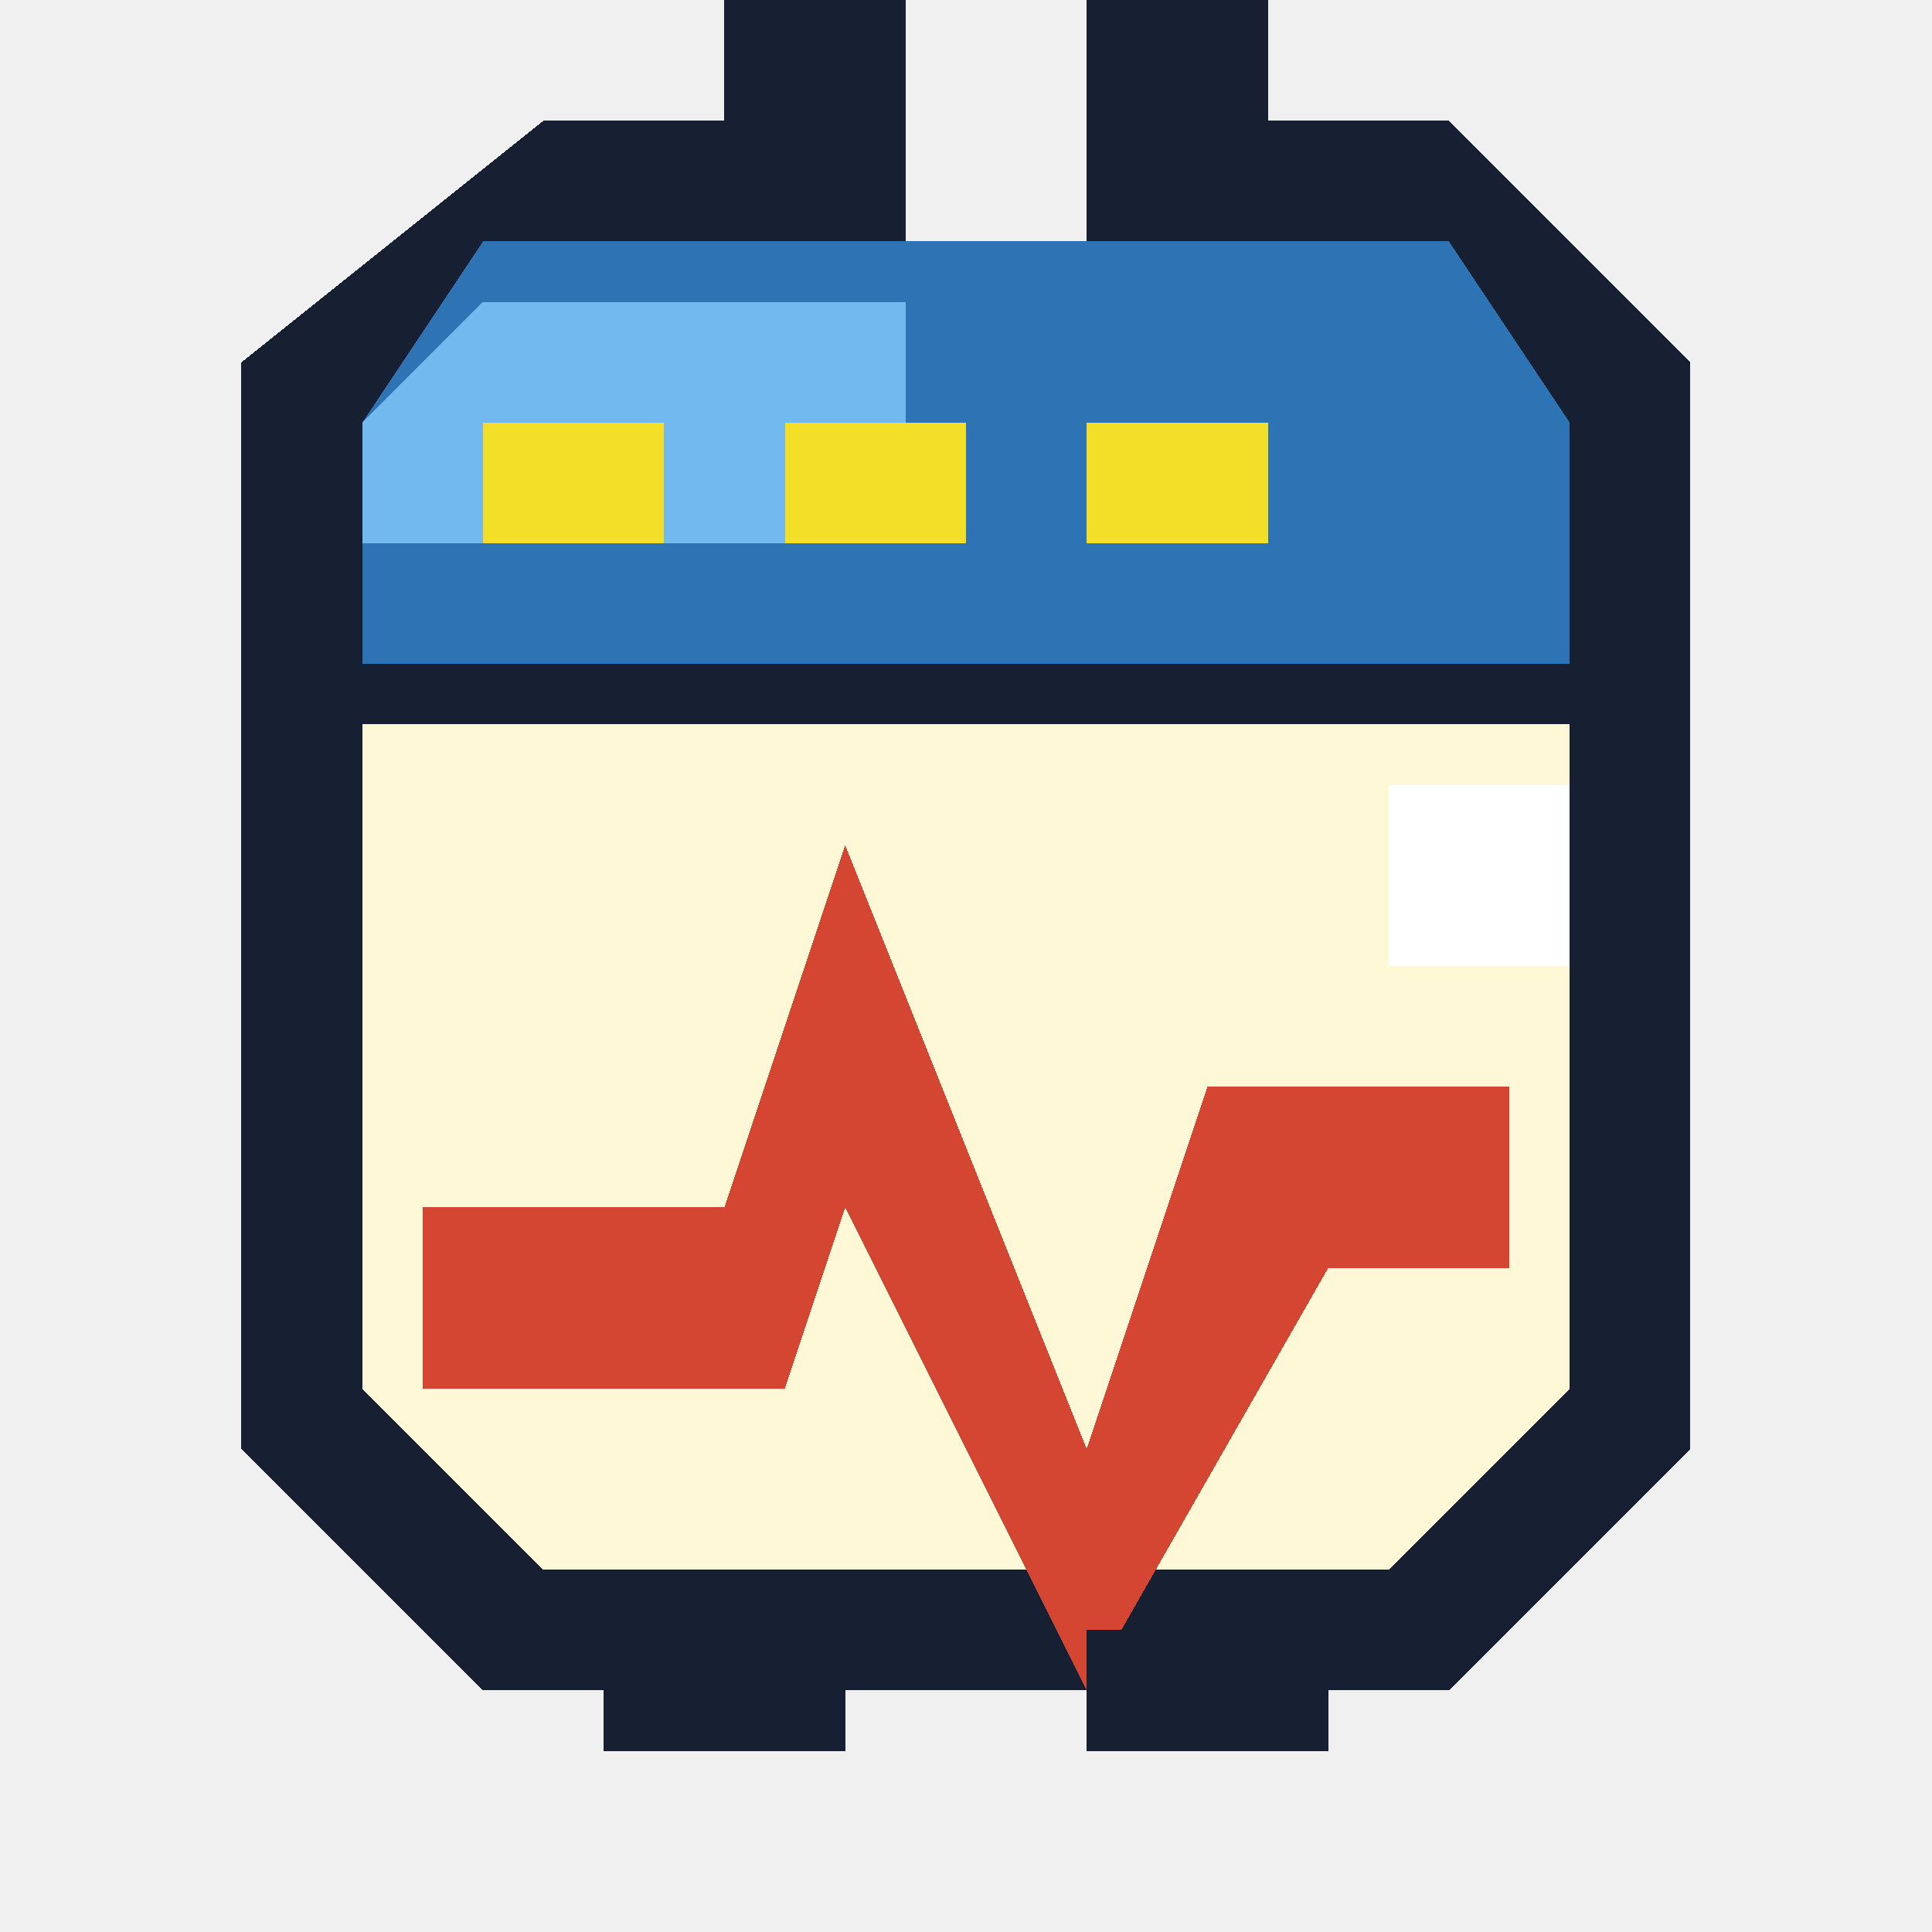
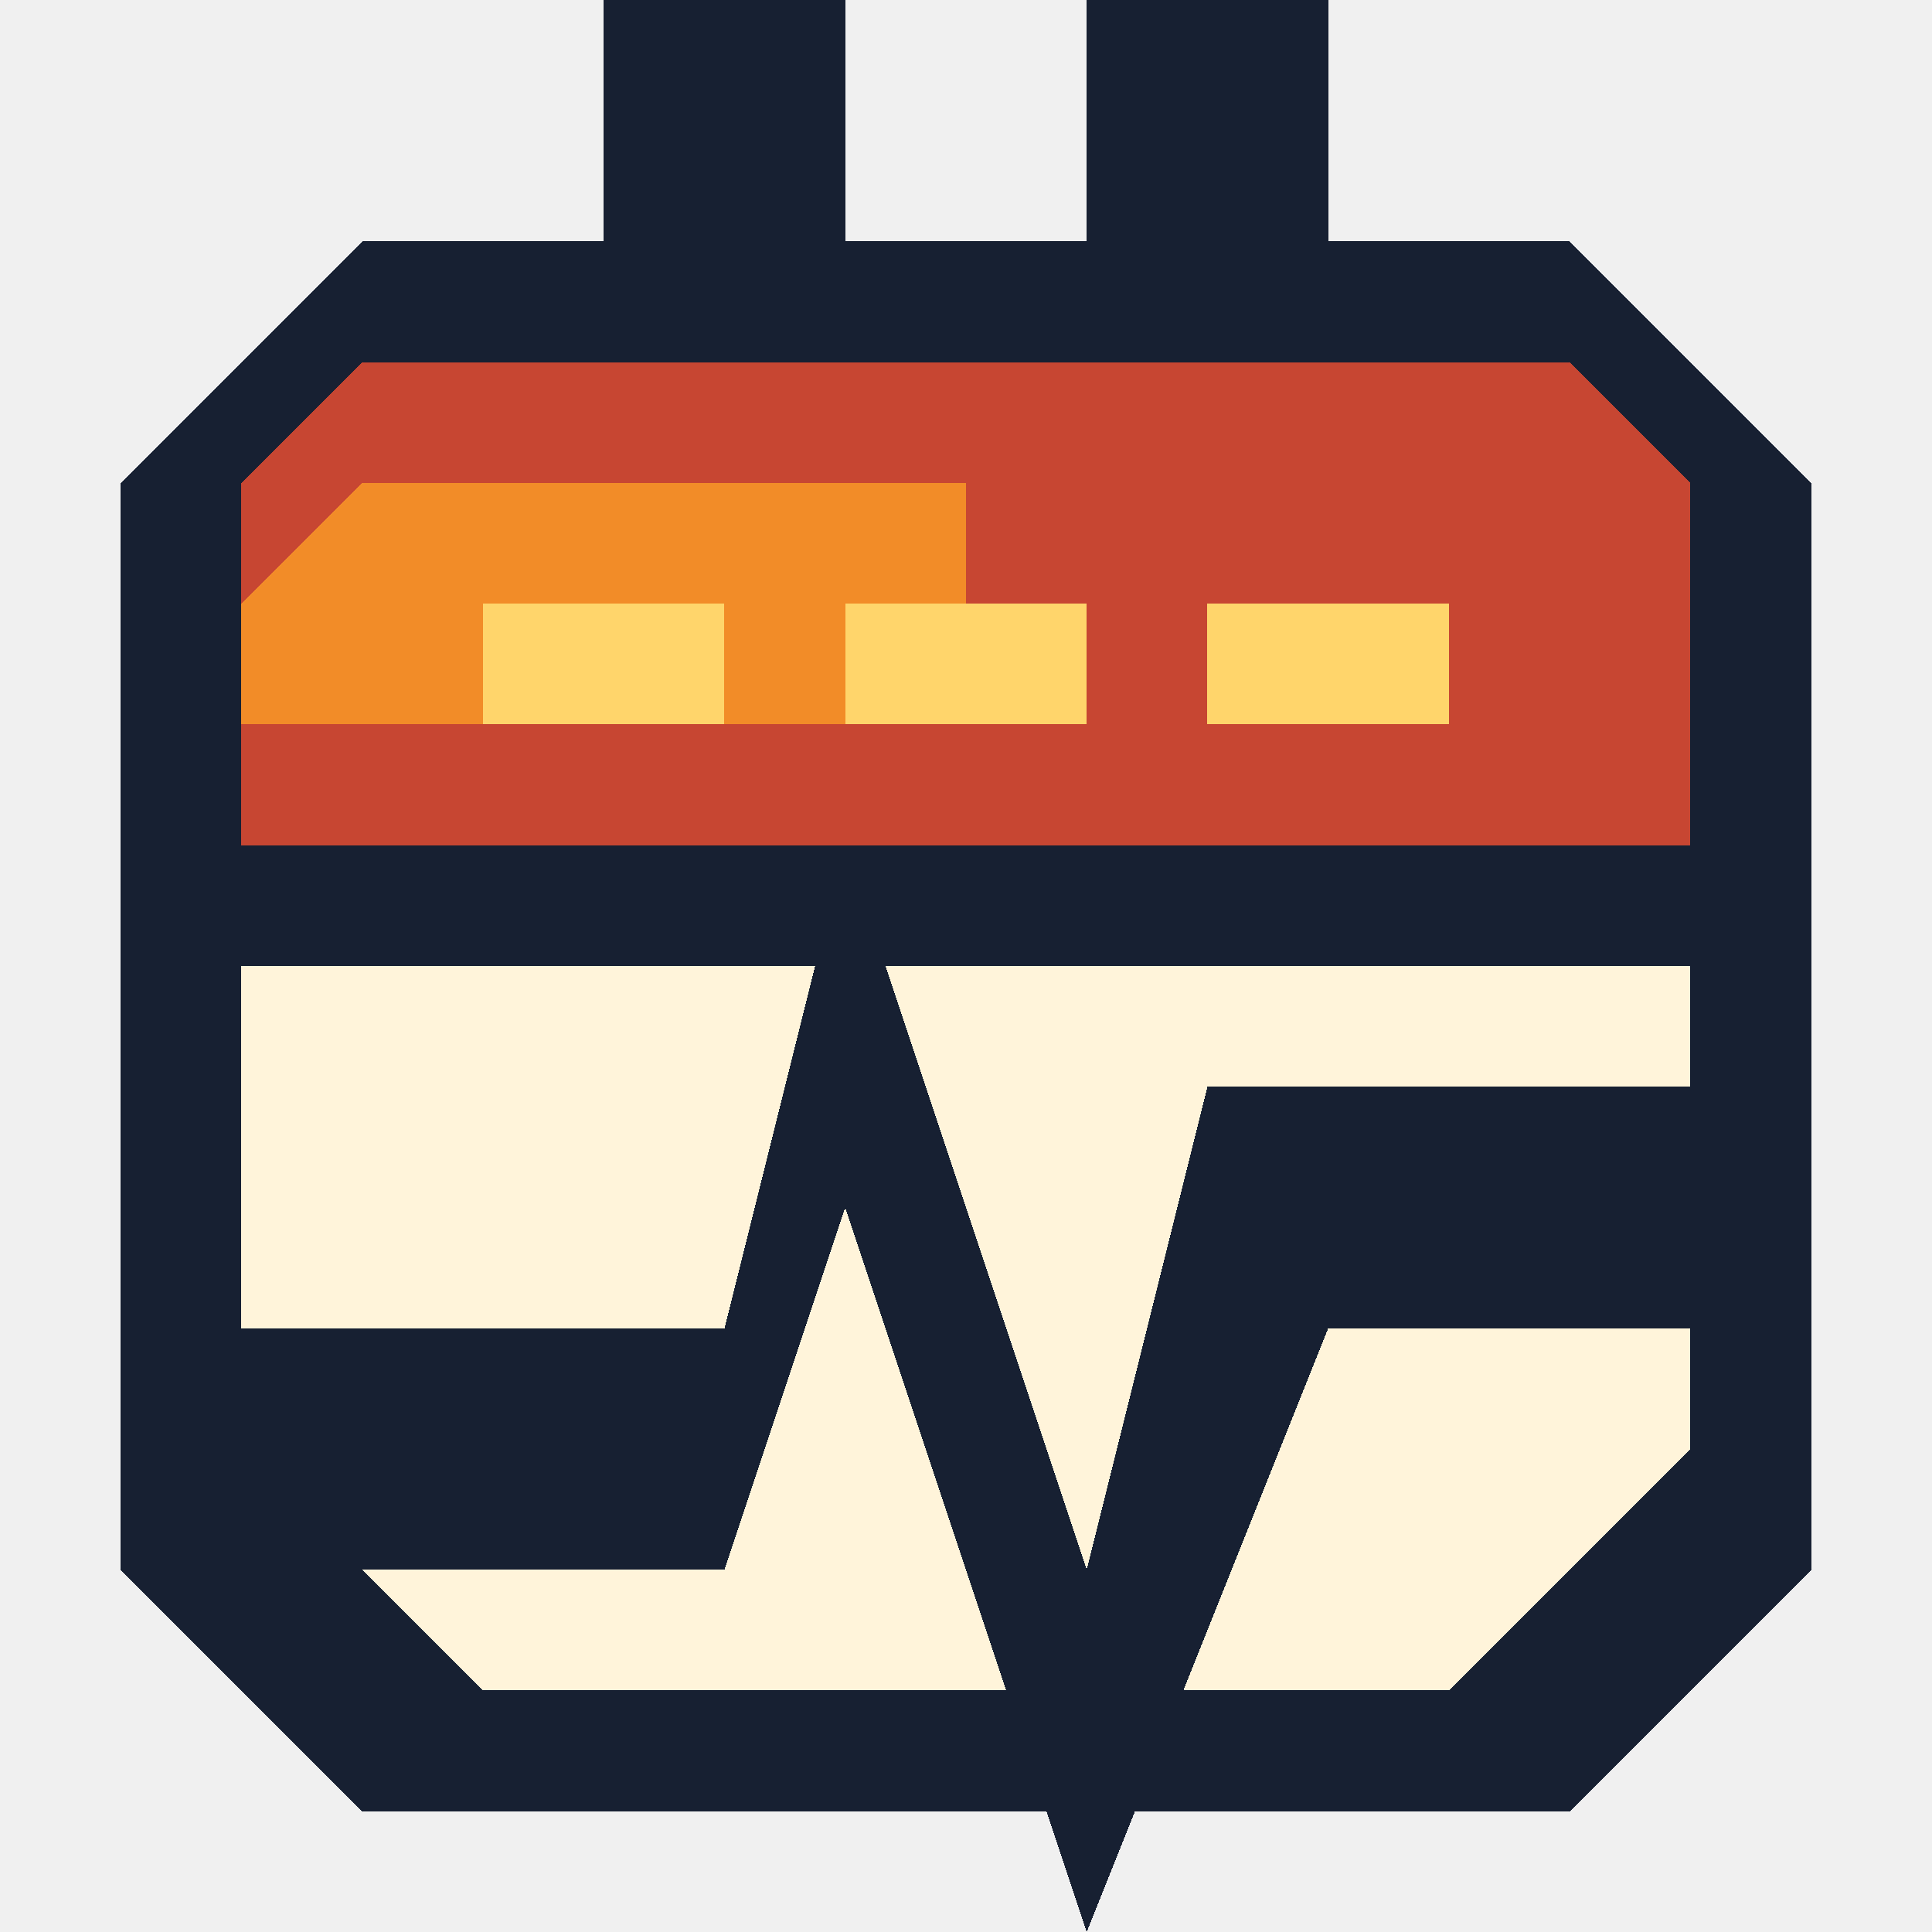
<svg xmlns="http://www.w3.org/2000/svg" viewBox="0 0 32 32" shape-rendering="crispEdges">
-   <path fill="#172032" d="M9 2h3V0h3v4h3V0h3v2h3l4 4v18l-4 4H8l-4-4V6z" />
-   <path fill="#2e74b5" d="M8 4h16l2 3v4H6V7z" />
-   <path fill="#71b9ee" d="M8 5h7v4H6V7z" />
-   <path fill="#fff8d7" d="M6 12h20v11l-3 3H9l-3-3z" />
-   <path fill="#d44532" d="M7 20h5l2-6 4 10 2-6h5v3h-3l-4 7-4-8-1 3H7z" />
-   <path fill="#f3df28" d="M8 7h3v2H8zm5 0h3v2h-3zm5 0h3v2h-3z" />
-   <path fill="#172032" d="M10 27h4v2h-4zm8 0h4v2h-4z" />
-   <path fill="#fff" d="M23 13h3v3h-3z" />
+   <g transform="translate(0 -2)">
+     <path fill="#172032" d="M6 6h4V2h4v4h4V2h4v4h4l4 4v18l-4 4H6l-4-4V10z" />
+     <path fill="#c74632" d="M6 8h20l2 2v6H4v-6z" />
+     <path fill="#f28c28" d="M6 10h10v4H4v-2z" />
+     <path fill="#fff4da" d="M4 18h24v8l-4 4H8l-4-4z" />
+     <path fill="#172032" d="M4 24h8l2-8 4 12 2-8h8v4h-6l-4 10-4-12-2 6H4z" />
+     <path fill="#ffd56b" d="M8 12h4v2H8zm6 0h4v2h-4zm6 0h4v2h-4z" />
+   </g>
</svg>
